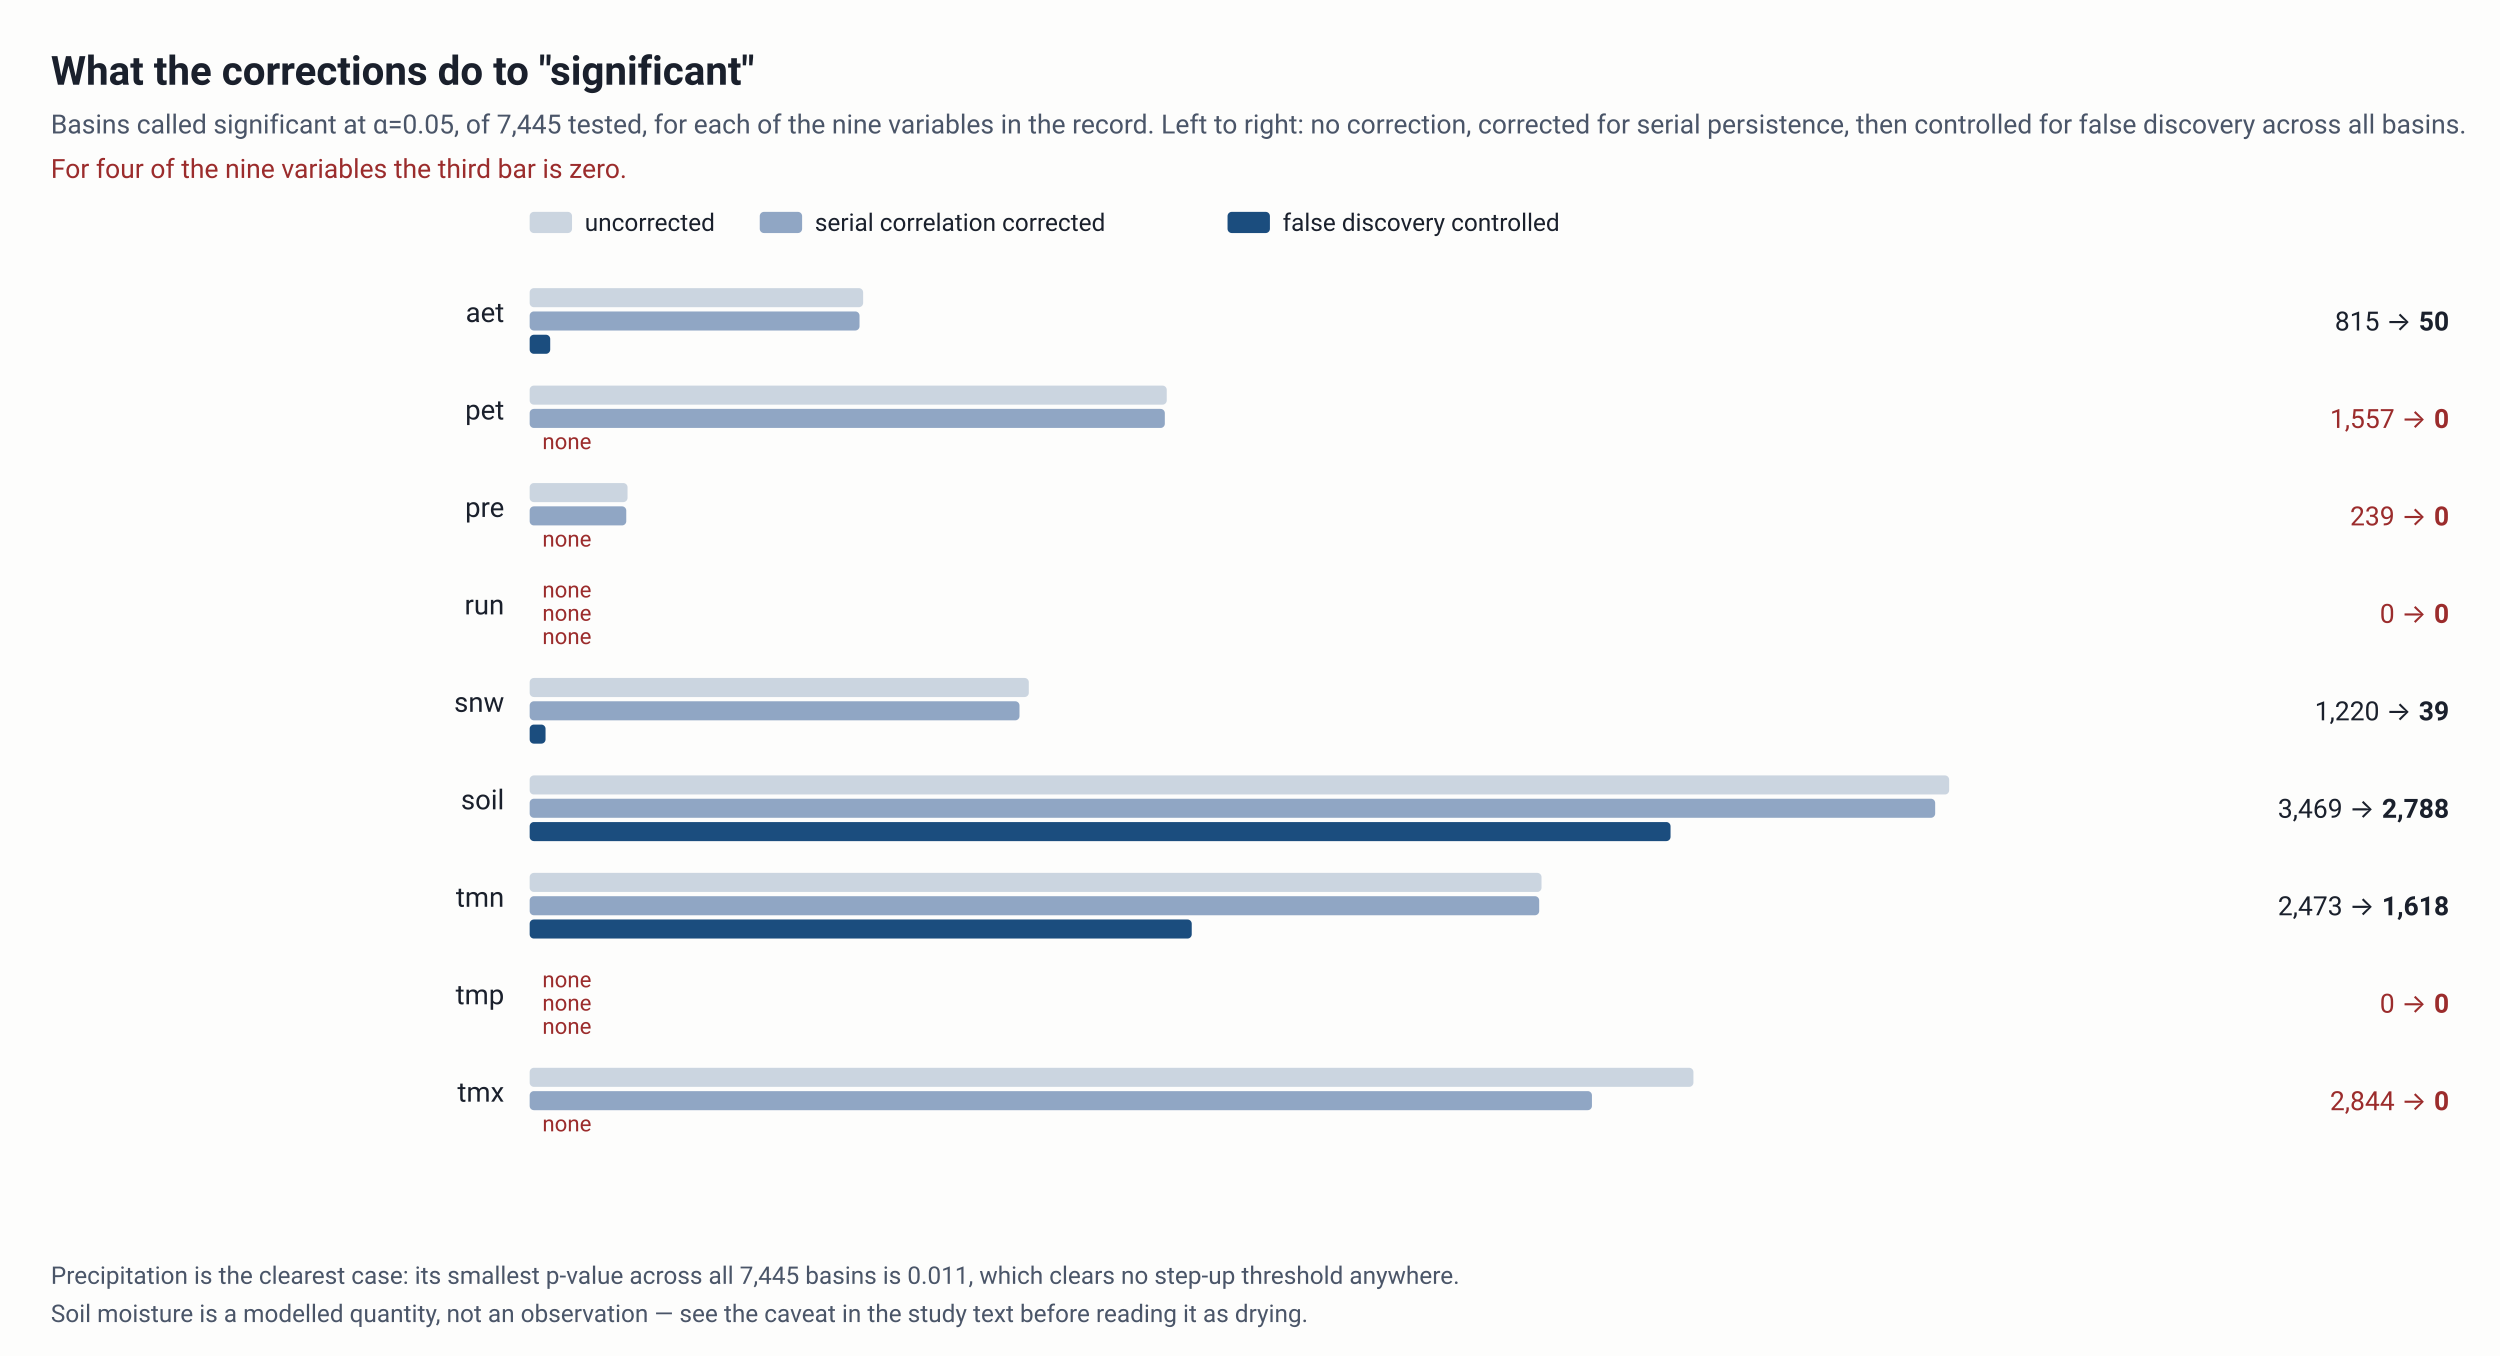
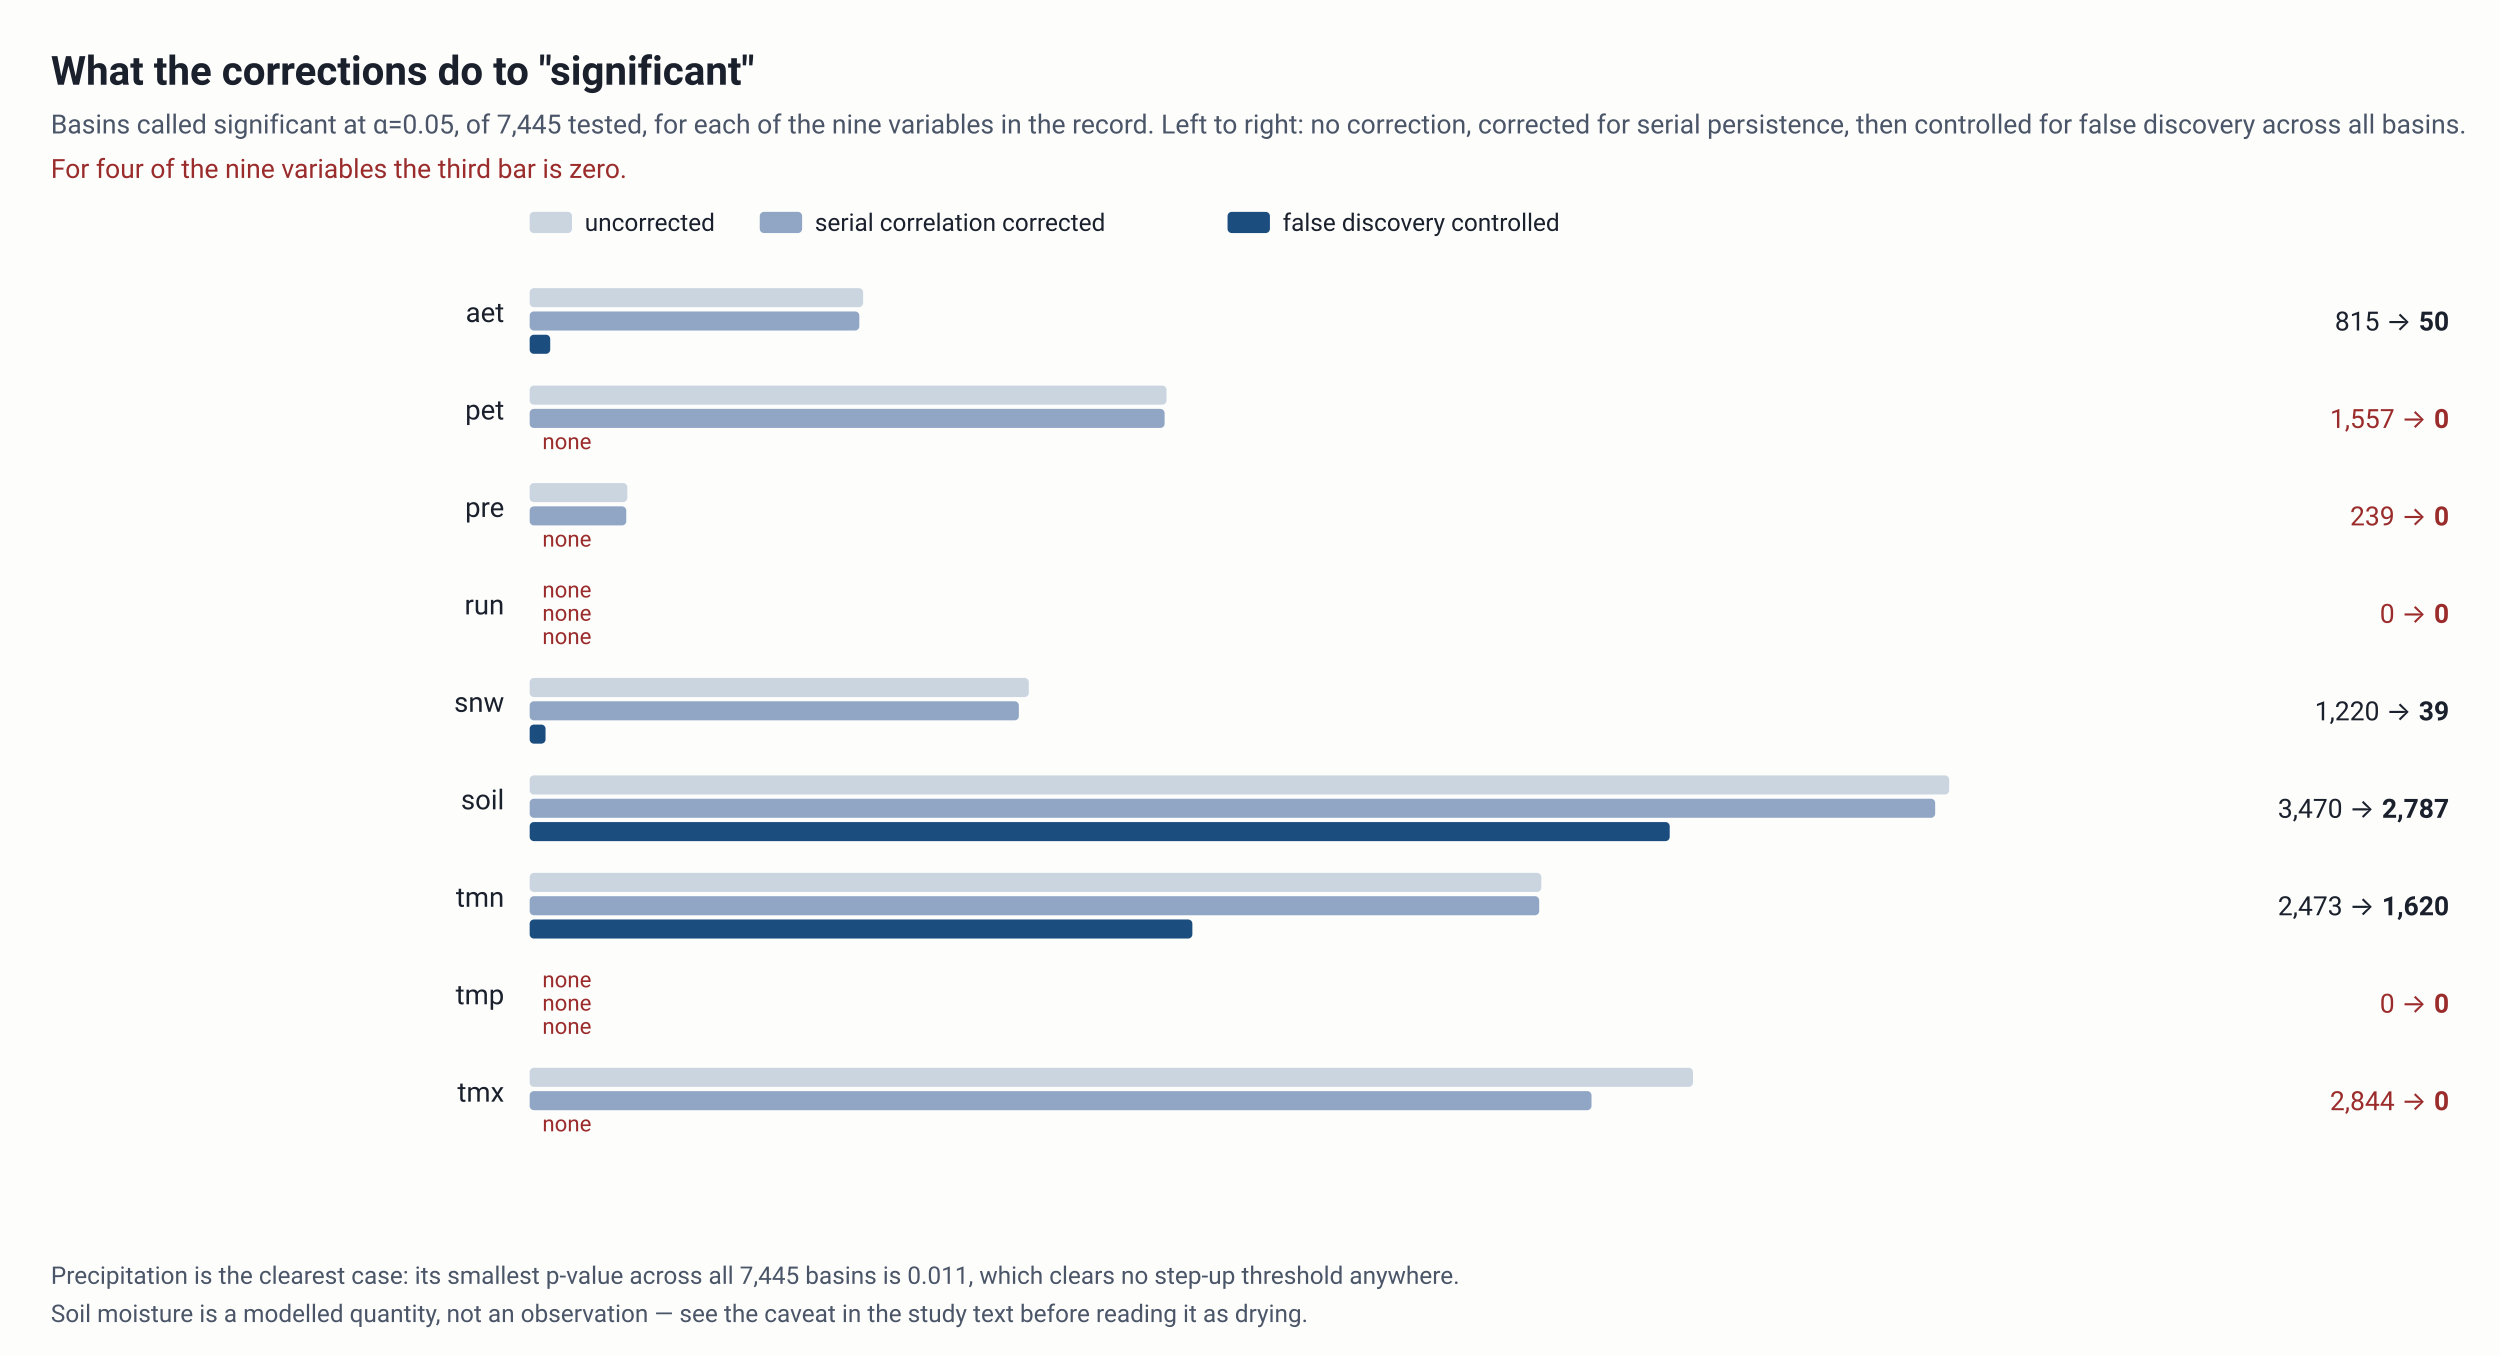
<svg xmlns="http://www.w3.org/2000/svg" viewBox="0 0 1180 640" font-family="system-ui, -apple-system, Segoe UI, Roboto, sans-serif">
  <rect width="1180" height="640" fill="#fdfdfc" />
  <text x="24" y="40" font-size="19" font-weight="650" fill="#1a202c">What the corrections do to "significant"</text>
  <text x="24" y="63" font-size="12.5" fill="#4a5568">Basins called significant at α=0.05, of 7,445 tested, for each of the nine variables in the record. Left to right: no correction, corrected for serial persistence, then controlled for false discovery across all basins.</text>
  <text x="24" y="84" font-size="12.5" fill="#9b2c2c">For four of the nine variables the third bar is zero.</text>
  <rect x="250" y="100" width="20" height="10" rx="2" fill="#cbd5e0" />
  <text x="276" y="109" font-size="11.5" fill="#1a202c">uncorrected</text>
  <rect x="358.6" y="100" width="20" height="10" rx="2" fill="#90a6c4" />
  <text x="384.6" y="109" font-size="11.5" fill="#1a202c">serial correlation corrected</text>
  <rect x="579.4" y="100" width="20" height="10" rx="2" fill="#1b4d7e" />
  <text x="605.4" y="109" font-size="11.5" fill="#1a202c">false discovery controlled</text>
  <text x="238" y="152" text-anchor="end" font-size="13" fill="#1a202c">aet</text>
  <rect x="250" y="136.0" width="157.4" height="9" rx="2" fill="#cbd5e0" />
-   <rect x="250" y="147.0" width="155.7" height="9" rx="2" fill="#90a6c4" />
+   <rect x="250" y="147.0" width="155.6" height="9" rx="2" fill="#90a6c4" />
  <rect x="250" y="158.0" width="9.7" height="9" rx="2" fill="#1b4d7e" />
  <text x="1156" y="156" text-anchor="end" font-size="12.5" fill="#1a202c">815 → <tspan font-weight="650">50</tspan>
  </text>
  <text x="238" y="198" text-anchor="end" font-size="13" fill="#1a202c">pet</text>
-   <rect x="250" y="182.0" width="300.7" height="9" rx="2" fill="#cbd5e0" />
-   <rect x="250" y="193.0" width="299.8" height="9" rx="2" fill="#90a6c4" />
+   <rect x="250" y="182.0" width="300.6" height="9" rx="2" fill="#cbd5e0" />
+   <rect x="250" y="193.0" width="299.7" height="9" rx="2" fill="#90a6c4" />
  <rect x="250" y="204.0" width="0.0" height="9" rx="2" fill="#1b4d7e" />
  <text x="256" y="212.0" font-size="10.5" fill="#9b2c2c">none</text>
  <text x="1156" y="202" text-anchor="end" font-size="12.5" fill="#9b2c2c">1,557 → <tspan font-weight="650">0</tspan>
  </text>
  <text x="238" y="244" text-anchor="end" font-size="13" fill="#1a202c">pre</text>
-   <rect x="250" y="228.0" width="46.2" height="9" rx="2" fill="#cbd5e0" />
+   <rect x="250" y="228.0" width="46.1" height="9" rx="2" fill="#cbd5e0" />
  <rect x="250" y="239.0" width="45.6" height="9" rx="2" fill="#90a6c4" />
  <rect x="250" y="250.0" width="0.0" height="9" rx="2" fill="#1b4d7e" />
  <text x="256" y="258.0" font-size="10.5" fill="#9b2c2c">none</text>
  <text x="1156" y="248" text-anchor="end" font-size="12.5" fill="#9b2c2c">239 → <tspan font-weight="650">0</tspan>
  </text>
  <text x="238" y="290" text-anchor="end" font-size="13" fill="#1a202c">run</text>
  <rect x="250" y="274.0" width="0.0" height="9" rx="2" fill="#cbd5e0" />
  <text x="256" y="282.0" font-size="10.5" fill="#9b2c2c">none</text>
  <rect x="250" y="285.0" width="0.0" height="9" rx="2" fill="#90a6c4" />
  <text x="256" y="293.0" font-size="10.5" fill="#9b2c2c">none</text>
  <rect x="250" y="296.0" width="0.0" height="9" rx="2" fill="#1b4d7e" />
  <text x="256" y="304.0" font-size="10.5" fill="#9b2c2c">none</text>
  <text x="1156" y="294" text-anchor="end" font-size="12.5" fill="#9b2c2c">0 → <tspan font-weight="650">0</tspan>
  </text>
  <text x="238" y="336" text-anchor="end" font-size="13" fill="#1a202c">snw</text>
  <rect x="250" y="320.0" width="235.6" height="9" rx="2" fill="#cbd5e0" />
-   <rect x="250" y="331.0" width="231.2" height="9" rx="2" fill="#90a6c4" />
+   <rect x="250" y="331.0" width="230.9" height="9" rx="2" fill="#90a6c4" />
  <rect x="250" y="342.0" width="7.5" height="9" rx="2" fill="#1b4d7e" />
  <text x="1156" y="340" text-anchor="end" font-size="12.5" fill="#1a202c">1,220 → <tspan font-weight="650">39</tspan>
  </text>
  <text x="238" y="382" text-anchor="end" font-size="13" fill="#1a202c">soil</text>
  <rect x="250" y="366.0" width="670.0" height="9" rx="2" fill="#cbd5e0" />
  <rect x="250" y="377.0" width="663.4" height="9" rx="2" fill="#90a6c4" />
-   <rect x="250" y="388.0" width="538.5" height="9" rx="2" fill="#1b4d7e" />
-   <text x="1156" y="386" text-anchor="end" font-size="12.5" fill="#1a202c">3,469 → <tspan font-weight="650">2,788</tspan>
+   <rect x="250" y="388.0" width="538.1" height="9" rx="2" fill="#1b4d7e" />
+   <text x="1156" y="386" text-anchor="end" font-size="12.5" fill="#1a202c">3,470 → <tspan font-weight="650">2,787</tspan>
  </text>
  <text x="238" y="428" text-anchor="end" font-size="13" fill="#1a202c">tmn</text>
-   <rect x="250" y="412.0" width="477.6" height="9" rx="2" fill="#cbd5e0" />
+   <rect x="250" y="412.0" width="477.5" height="9" rx="2" fill="#cbd5e0" />
  <rect x="250" y="423.0" width="476.5" height="9" rx="2" fill="#90a6c4" />
-   <rect x="250" y="434.0" width="312.5" height="9" rx="2" fill="#1b4d7e" />
-   <text x="1156" y="432" text-anchor="end" font-size="12.5" fill="#1a202c">2,473 → <tspan font-weight="650">1,618</tspan>
+   <rect x="250" y="434.0" width="312.8" height="9" rx="2" fill="#1b4d7e" />
+   <text x="1156" y="432" text-anchor="end" font-size="12.5" fill="#1a202c">2,473 → <tspan font-weight="650">1,620</tspan>
  </text>
  <text x="238" y="474" text-anchor="end" font-size="13" fill="#1a202c">tmp</text>
  <rect x="250" y="458.0" width="0.0" height="9" rx="2" fill="#cbd5e0" />
  <text x="256" y="466.0" font-size="10.5" fill="#9b2c2c">none</text>
  <rect x="250" y="469.0" width="0.0" height="9" rx="2" fill="#90a6c4" />
  <text x="256" y="477.0" font-size="10.5" fill="#9b2c2c">none</text>
  <rect x="250" y="480.0" width="0.0" height="9" rx="2" fill="#1b4d7e" />
  <text x="256" y="488.0" font-size="10.5" fill="#9b2c2c">none</text>
  <text x="1156" y="478" text-anchor="end" font-size="12.5" fill="#9b2c2c">0 → <tspan font-weight="650">0</tspan>
  </text>
  <text x="238" y="520" text-anchor="end" font-size="13" fill="#1a202c">tmx</text>
-   <rect x="250" y="504.0" width="549.3" height="9" rx="2" fill="#cbd5e0" />
-   <rect x="250" y="515.0" width="501.4" height="9" rx="2" fill="#90a6c4" />
+   <rect x="250" y="504.0" width="549.1" height="9" rx="2" fill="#cbd5e0" />
+   <rect x="250" y="515.0" width="501.2" height="9" rx="2" fill="#90a6c4" />
  <rect x="250" y="526.0" width="0.0" height="9" rx="2" fill="#1b4d7e" />
  <text x="256" y="534.0" font-size="10.5" fill="#9b2c2c">none</text>
  <text x="1156" y="524" text-anchor="end" font-size="12.5" fill="#9b2c2c">2,844 → <tspan font-weight="650">0</tspan>
  </text>
  <text x="24" y="606" font-size="11.5" fill="#4a5568">Precipitation is the clearest case: its smallest p-value across all 7,445 basins is 0.011, which clears no step-up threshold anywhere.</text>
  <text x="24" y="624" font-size="11.5" fill="#4a5568">Soil moisture is a modelled quantity, not an observation — see the caveat in the study text before reading it as drying.</text>
</svg>
